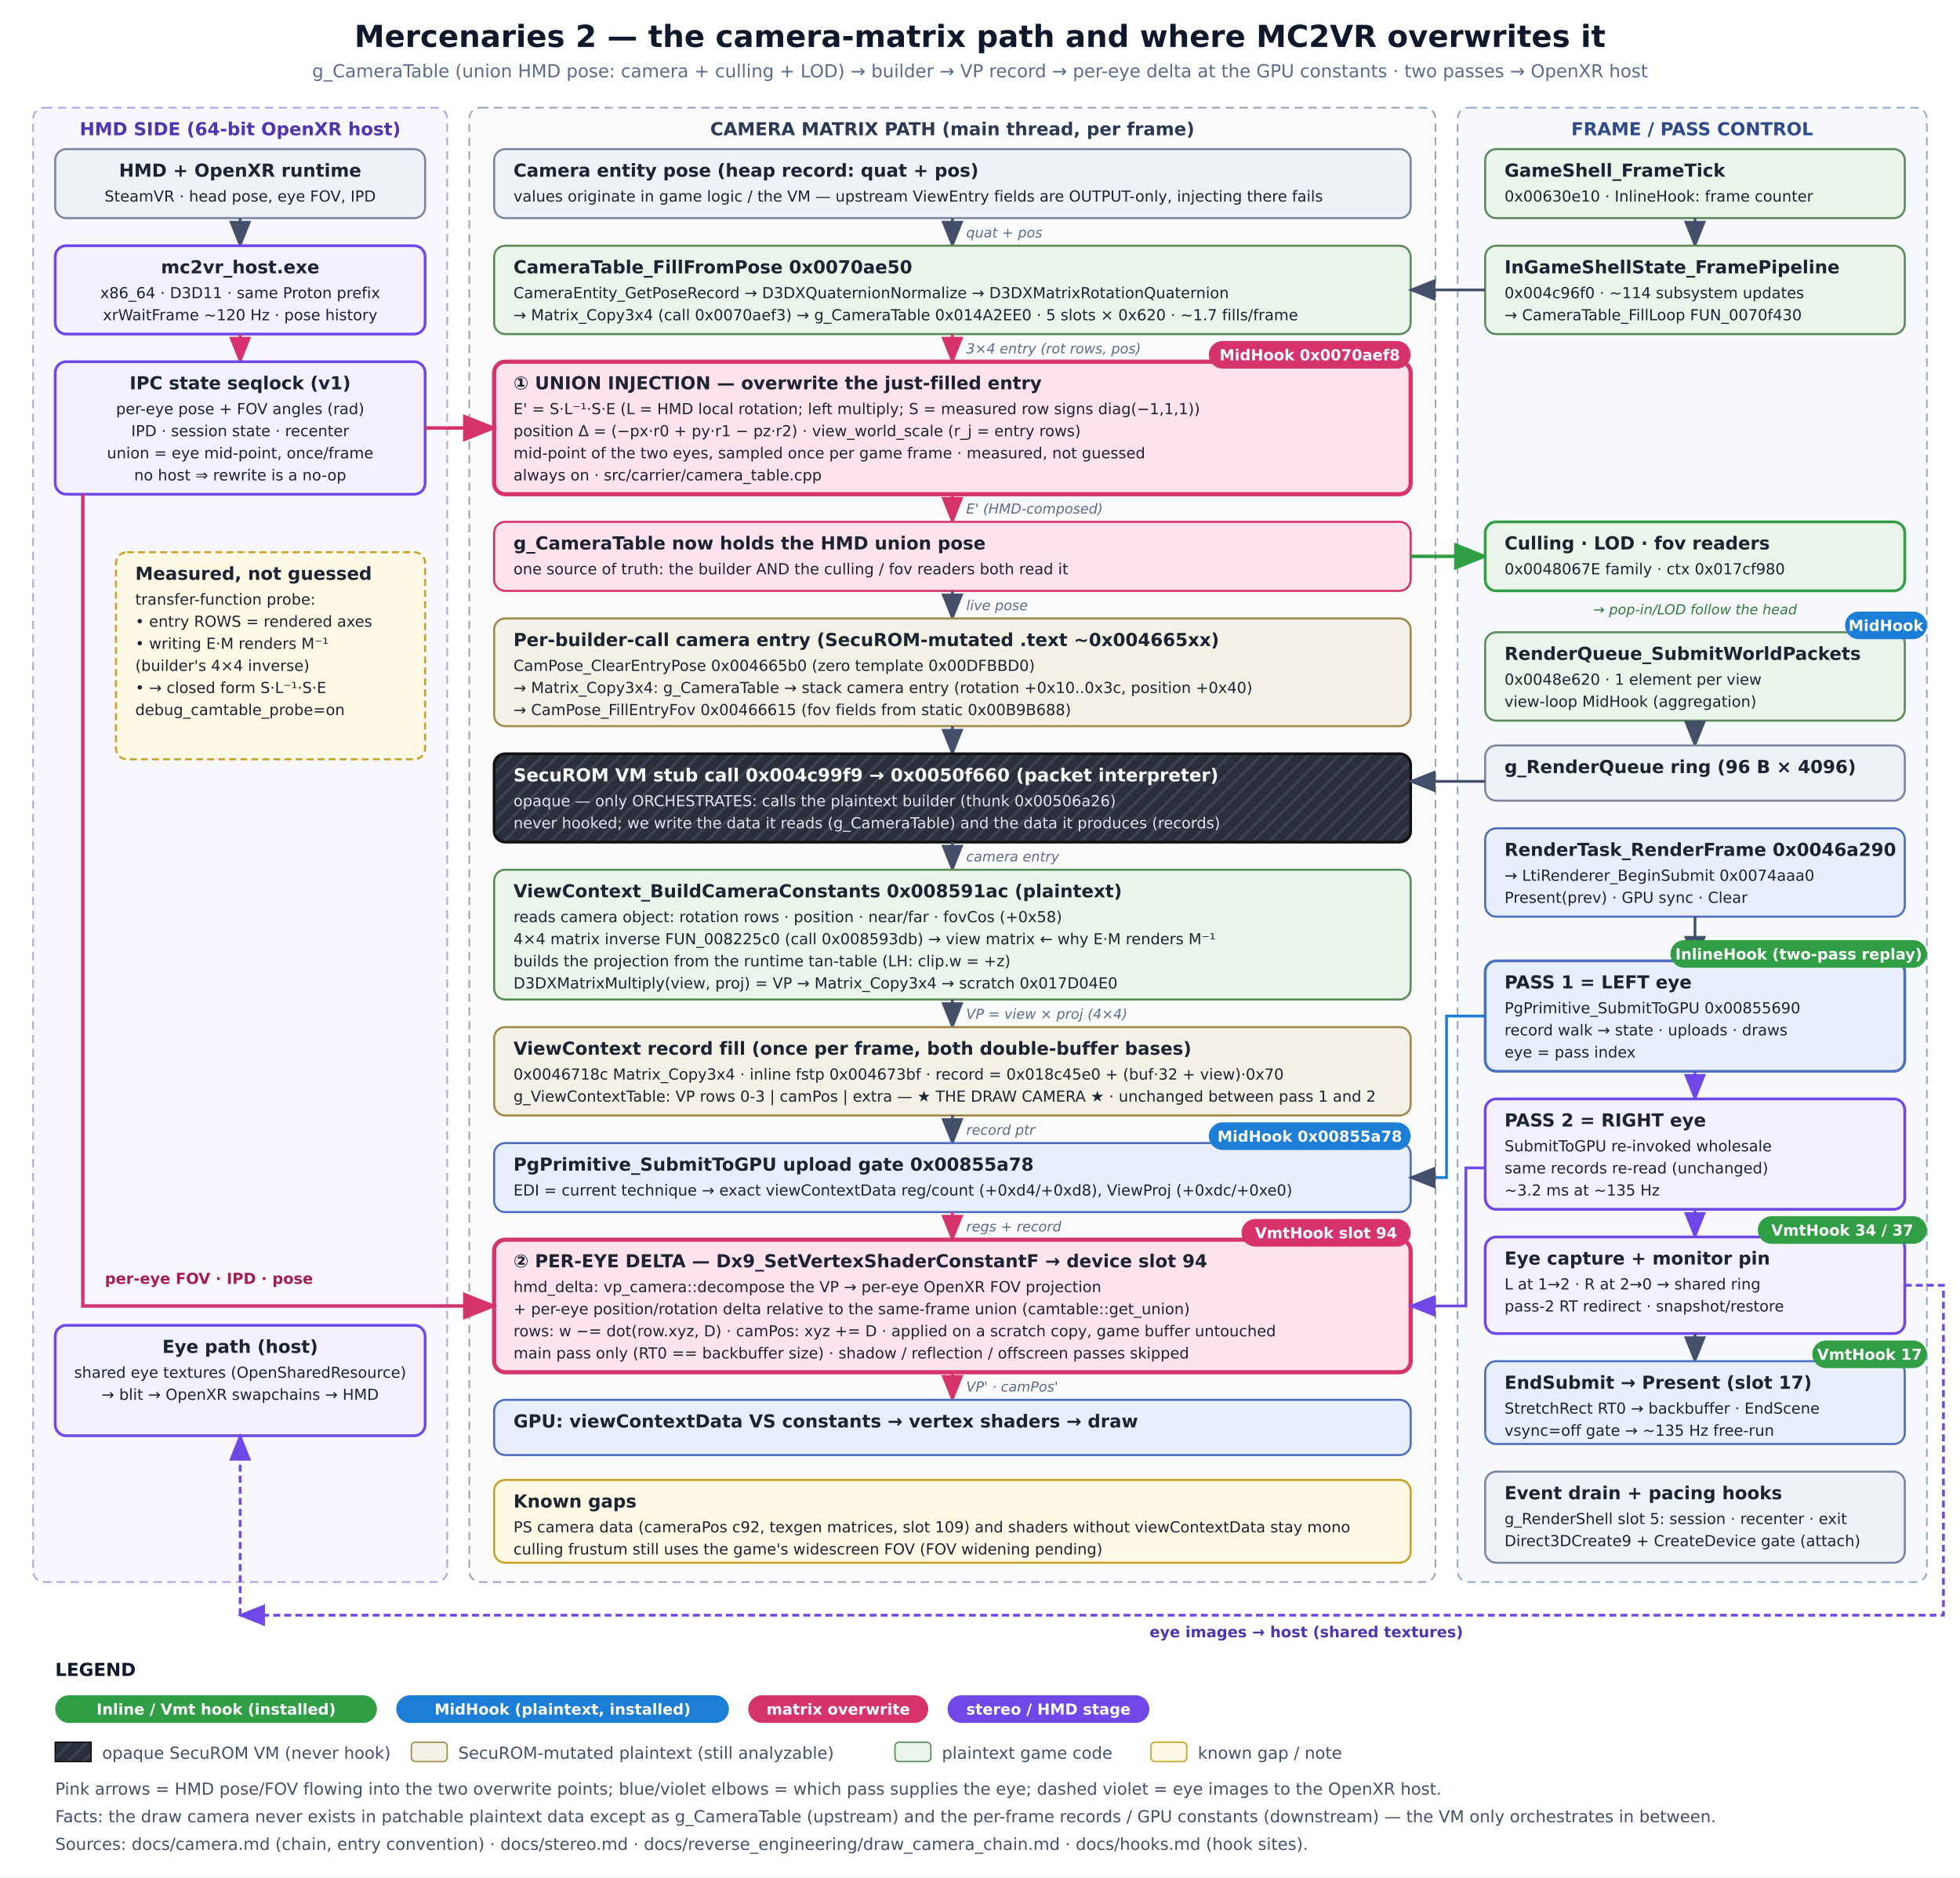
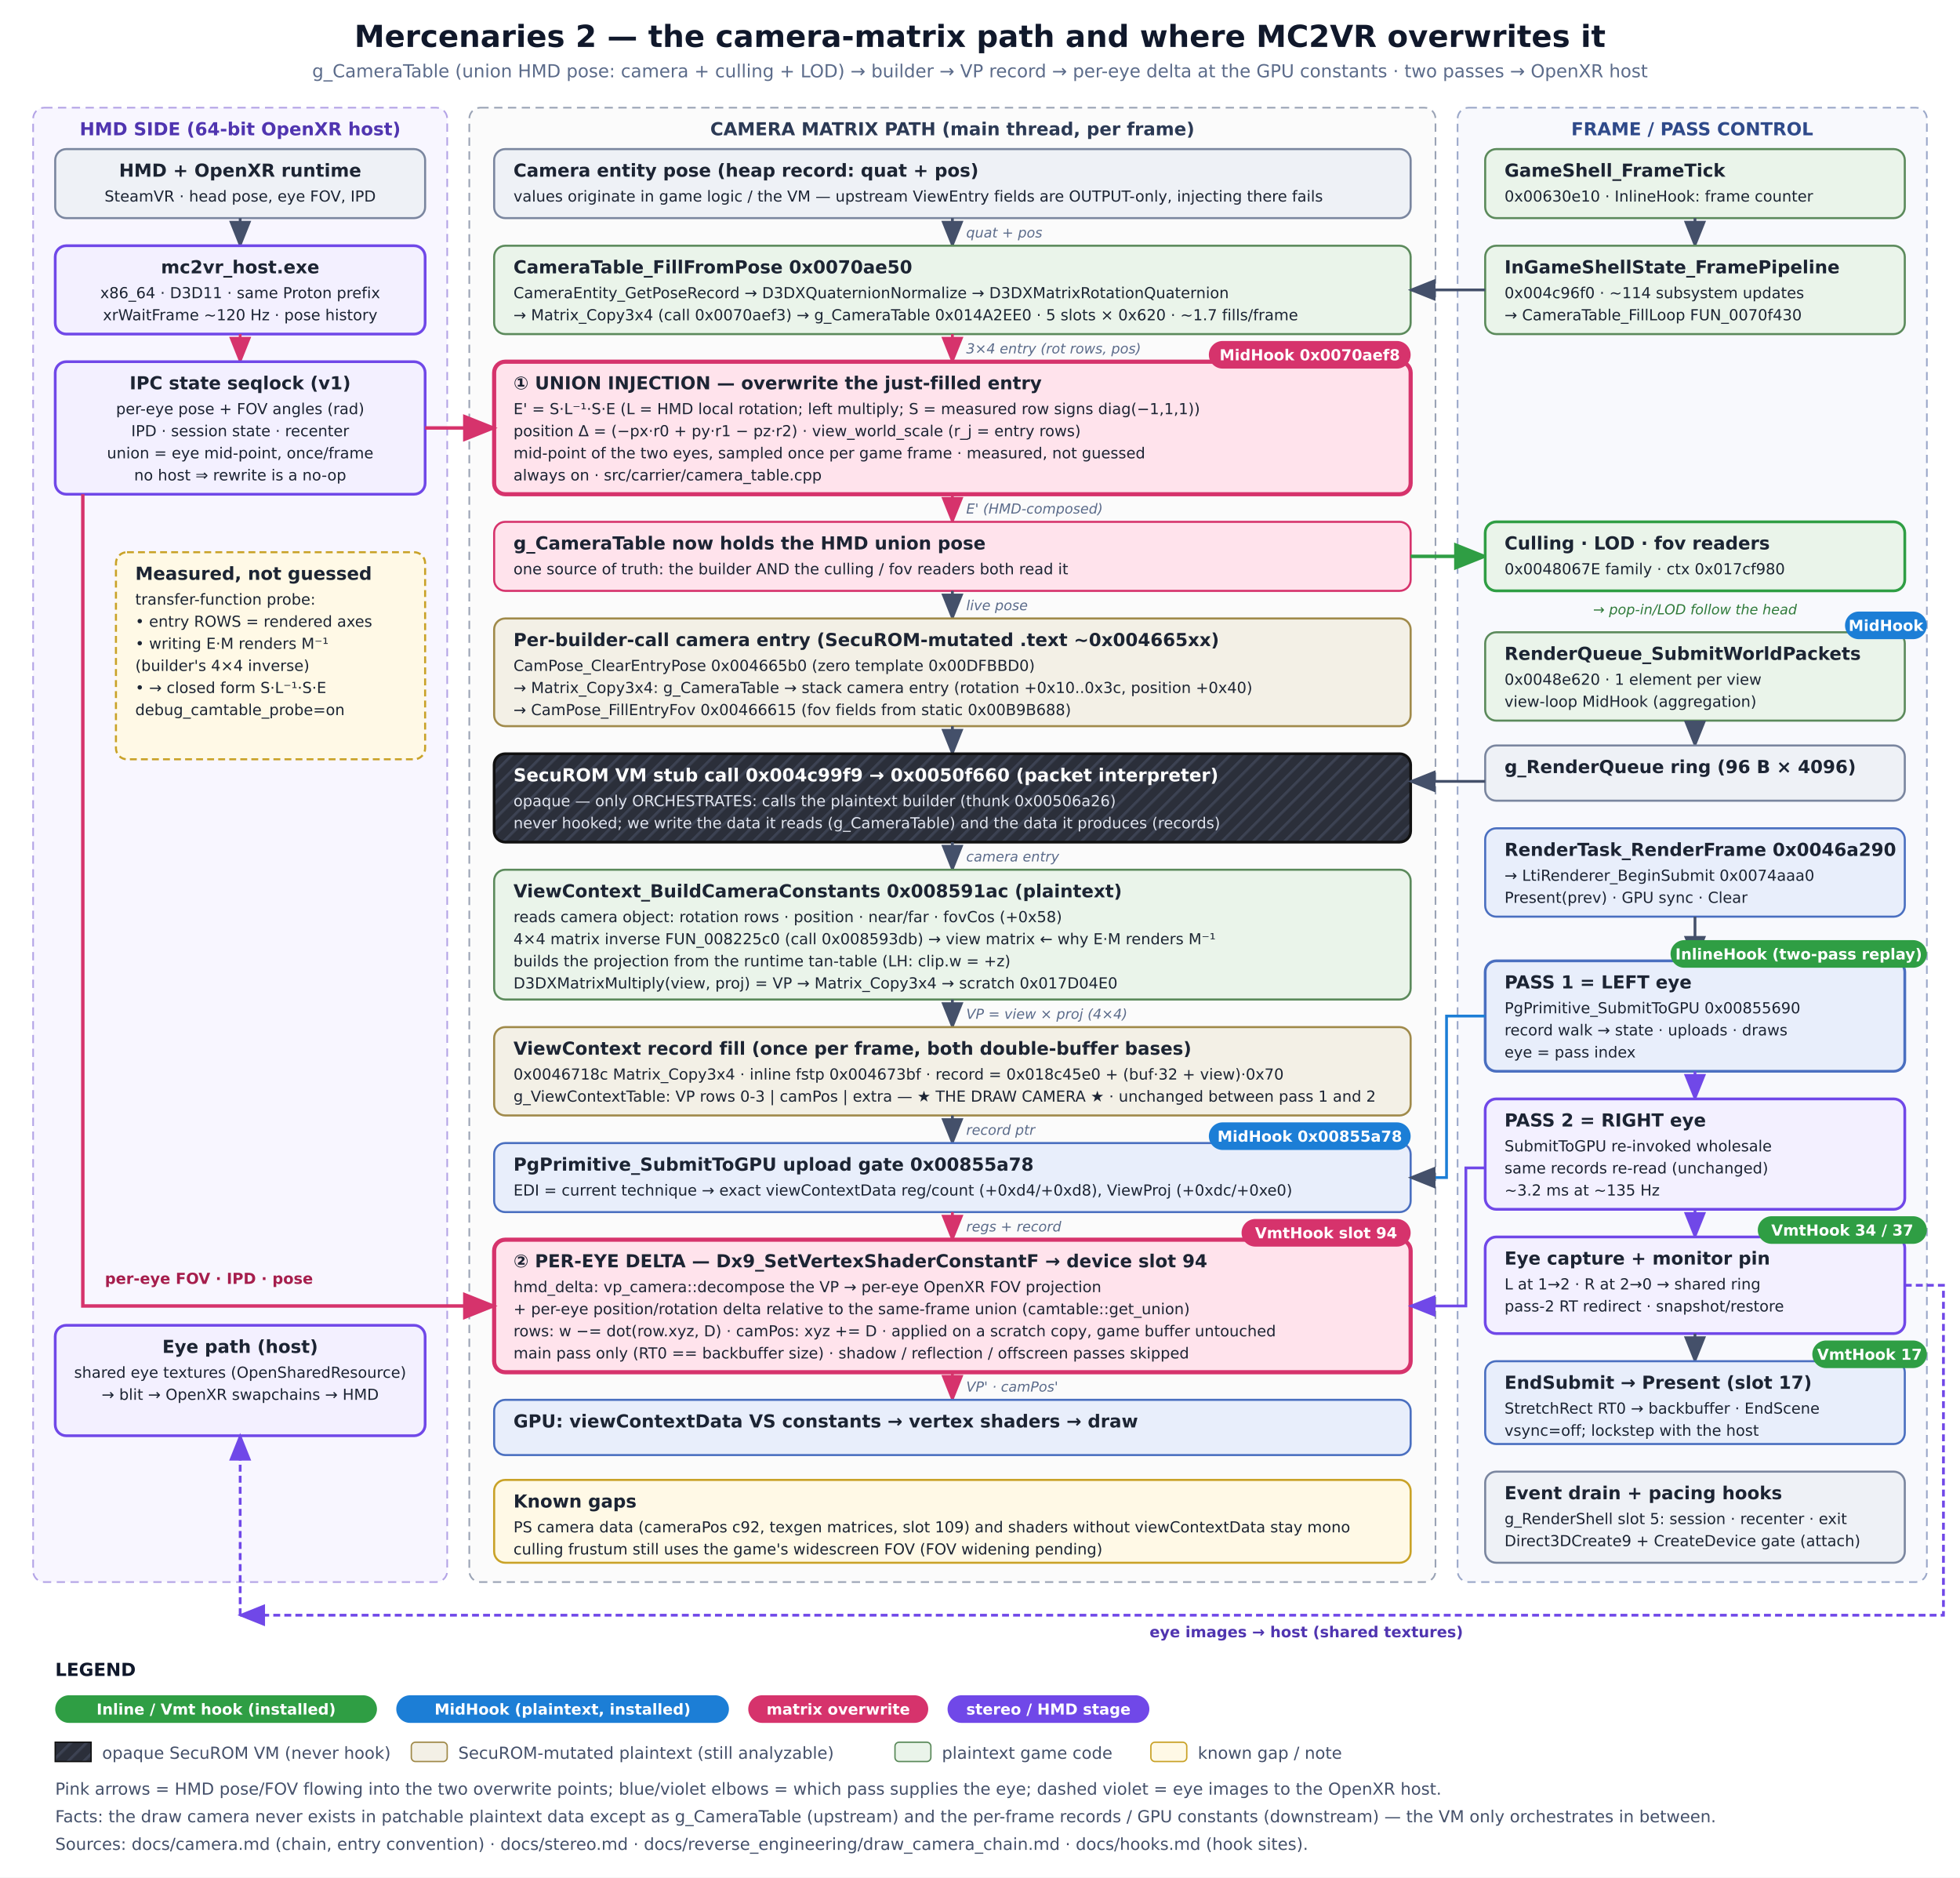
<svg xmlns="http://www.w3.org/2000/svg" width="1420" height="1360" viewBox="0 0 1420 1360" font-family="DejaVu Sans, Verdana, sans-serif">
  <defs>
    <marker id="a" markerWidth="10" markerHeight="8" refX="9" refY="4" orient="auto">
      <path d="M0,0 L10,4 L0,8 z" fill="#44506a" />
    </marker>
    <marker id="r" markerWidth="10" markerHeight="8" refX="9" refY="4" orient="auto">
      <path d="M0,0 L10,4 L0,8 z" fill="#d6336c" />
    </marker>
    <marker id="g" markerWidth="10" markerHeight="8" refX="9" refY="4" orient="auto">
      <path d="M0,0 L10,4 L0,8 z" fill="#2f9e44" />
    </marker>
    <marker id="v" markerWidth="10" markerHeight="8" refX="9" refY="4" orient="auto">
      <path d="M0,0 L10,4 L0,8 z" fill="#7048e8" />
    </marker>
    <pattern id="hatch" width="8" height="8" patternUnits="userSpaceOnUse" patternTransform="rotate(45)">
      <rect width="8" height="8" fill="#2b2f3a" />
      <line x1="0" y1="0" x2="0" y2="8" stroke="#3c4252" stroke-width="4" />
    </pattern>
  </defs>
  <rect width="1420" height="1360" fill="#ffffff" />
  <text x="710" y="34" text-anchor="middle" font-size="22" font-weight="bold" fill="#10182b">Mercenaries 2 — the camera-matrix path and where MC2VR overwrites it</text>
  <text x="710" y="56" text-anchor="middle" font-size="13" font-weight="normal" fill="#5b6b8a">g_CameraTable (union HMD pose: camera + culling + LOD) → builder → VP record → per-eye delta at the GPU constants · two passes → OpenXR host</text>
  <rect x="24" y="78" width="300" height="1068" rx="8" fill="#f8f6ff" stroke="#b3a3e6" stroke-width="1.2" stroke-dasharray="6 4" />
  <text x="174.0" y="98" text-anchor="middle" font-size="13" font-weight="bold" fill="#5035b0">HMD SIDE  (64-bit OpenXR host)</text>
  <rect x="340" y="78" width="700" height="1068" rx="8" fill="#fbfbfb" stroke="#9aa3b5" stroke-width="1.2" stroke-dasharray="6 4" />
  <text x="690.0" y="98" text-anchor="middle" font-size="13" font-weight="bold" fill="#2c3a55">CAMERA MATRIX PATH  (main thread, per frame)</text>
  <rect x="1056" y="78" width="340" height="1068" rx="8" fill="#f8f9fd" stroke="#9ba8c9" stroke-width="1.2" stroke-dasharray="6 4" />
  <text x="1226.0" y="98" text-anchor="middle" font-size="13" font-weight="bold" fill="#2f4a8a">FRAME / PASS CONTROL</text>
  <rect x="358" y="108" width="664" height="50" rx="8" fill="#eef1f6" stroke="#7a869f" stroke-width="1.5" />
  <text x="372" y="128" text-anchor="start" font-size="13" font-weight="bold" fill="#1c2433">Camera entity pose  (heap record: quat + pos)</text>
  <text x="372" y="146" text-anchor="start" font-size="11" font-weight="normal" fill="#1c2433">values originate in game logic / the VM — upstream ViewEntry fields are OUTPUT-only, injecting there fails</text>
  <polyline points="690.0,158 690.0,178" fill="none" stroke="#44506a" stroke-width="2" marker-end="url(#a)" />
  <text x="700.0" y="172" text-anchor="start" font-size="10" font-weight="normal" fill="#5b6b8a" font-style="italic">quat + pos</text>
  <rect x="358" y="178" width="664" height="64" rx="8" fill="#eaf4ea" stroke="#5b8a5b" stroke-width="1.5" />
  <text x="372" y="198" text-anchor="start" font-size="13" font-weight="bold" fill="#1c2433">CameraTable_FillFromPose   0x0070ae50</text>
  <text x="372" y="216" text-anchor="start" font-size="11" font-weight="normal" fill="#1c2433">CameraEntity_GetPoseRecord → D3DXQuaternionNormalize → D3DXMatrixRotationQuaternion</text>
  <text x="372" y="232" text-anchor="start" font-size="11" font-weight="normal" fill="#1c2433">→ Matrix_Copy3x4 (call 0x0070aef3) → g_CameraTable 0x014A2EE0 · 5 slots × 0x620 · ~1.7 fills/frame</text>
  <polyline points="690.0,242 690.0,262" fill="none" stroke="#d6336c" stroke-width="2" marker-end="url(#r)" />
  <text x="700.0" y="256" text-anchor="start" font-size="10" font-weight="normal" fill="#5b6b8a" font-style="italic">3×4 entry (rot rows, pos)</text>
  <rect x="358" y="262" width="664" height="96" rx="8" fill="#ffe3ec" stroke="#d6336c" stroke-width="3" />
  <text x="372" y="282" text-anchor="start" font-size="13" font-weight="bold" fill="#1c2433">① UNION INJECTION — overwrite the just-filled entry</text>
  <text x="372" y="300" text-anchor="start" font-size="11" font-weight="normal" fill="#1c2433">E' = S·L⁻¹·S·E   (L = HMD local rotation; left multiply; S = measured row signs diag(−1,1,1))</text>
  <text x="372" y="316" text-anchor="start" font-size="11" font-weight="normal" fill="#1c2433">position Δ = (−px·r0 + py·r1 − pz·r2) · view_world_scale   (r_j = entry rows)</text>
  <text x="372" y="332" text-anchor="start" font-size="11" font-weight="normal" fill="#1c2433">mid-point of the two eyes, sampled once per game frame · measured, not guessed</text>
  <text x="372" y="348" text-anchor="start" font-size="11" font-weight="normal" fill="#1c2433">always on · src/carrier/camera_table.cpp</text>
  <rect x="875.8" y="247" width="146.2" height="20" rx="10" fill="#d6336c" />
  <text x="948.9" y="261" text-anchor="middle" font-size="11" font-weight="bold" fill="#fff">MidHook 0x0070aef8</text>
  <polyline points="690.0,358 690.0,378" fill="none" stroke="#d6336c" stroke-width="2" marker-end="url(#r)" />
  <text x="700.0" y="372" text-anchor="start" font-size="10" font-weight="normal" fill="#5b6b8a" font-style="italic">E' (HMD-composed)</text>
  <rect x="358" y="378" width="664" height="50" rx="8" fill="#ffe3ec" stroke="#d6336c" stroke-width="1.5" />
  <text x="372" y="398" text-anchor="start" font-size="13" font-weight="bold" fill="#1c2433">g_CameraTable now holds the HMD union pose</text>
  <text x="372" y="416" text-anchor="start" font-size="11" font-weight="normal" fill="#1c2433">one source of truth: the builder AND the culling / fov readers both read it</text>
  <polyline points="1022,403 1076,403" fill="none" stroke="#2f9e44" stroke-width="2.5" marker-end="url(#g)" />
  <polyline points="690.0,428 690.0,448" fill="none" stroke="#44506a" stroke-width="2" marker-end="url(#a)" />
  <text x="700.0" y="442" text-anchor="start" font-size="10" font-weight="normal" fill="#5b6b8a" font-style="italic">live pose</text>
  <rect x="358" y="448" width="664" height="78" rx="8" fill="#f3f0e6" stroke="#a08a4a" stroke-width="1.5" />
  <text x="372" y="468" text-anchor="start" font-size="13" font-weight="bold" fill="#1c2433">Per-builder-call camera entry   (SecuROM-mutated .text ~0x004665xx)</text>
  <text x="372" y="486" text-anchor="start" font-size="11" font-weight="normal" fill="#1c2433">CamPose_ClearEntryPose 0x004665b0 (zero template 0x00DFBBD0)</text>
  <text x="372" y="502" text-anchor="start" font-size="11" font-weight="normal" fill="#1c2433">→ Matrix_Copy3x4: g_CameraTable → stack camera entry (rotation +0x10..0x3c, position +0x40)</text>
  <text x="372" y="518" text-anchor="start" font-size="11" font-weight="normal" fill="#1c2433">→ CamPose_FillEntryFov 0x00466615 (fov fields from static 0x00B9B688)</text>
  <polyline points="690.0,526 690.0,546" fill="none" stroke="#44506a" stroke-width="2" marker-end="url(#a)" />
  <rect x="358" y="546" width="664" height="64" rx="8" fill="url(#hatch)" stroke="#111" stroke-width="2" />
  <text x="372" y="566" text-anchor="start" font-size="13" font-weight="bold" fill="#fff">SecuROM VM stub  call 0x004c99f9 → 0x0050f660  (packet interpreter)</text>
  <text x="372" y="584" text-anchor="start" font-size="11" font-weight="normal" fill="#e0e4ee">opaque — only ORCHESTRATES: calls the plaintext builder (thunk 0x00506a26)</text>
  <text x="372" y="600" text-anchor="start" font-size="11" font-weight="normal" fill="#e0e4ee">never hooked; we write the data it reads (g_CameraTable) and the data it produces (records)</text>
  <polyline points="690.0,610 690.0,630" fill="none" stroke="#44506a" stroke-width="2" marker-end="url(#a)" />
  <text x="700.0" y="624" text-anchor="start" font-size="10" font-weight="normal" fill="#5b6b8a" font-style="italic">camera entry</text>
  <rect x="358" y="630" width="664" height="94" rx="8" fill="#eaf4ea" stroke="#5b8a5b" stroke-width="1.5" />
  <text x="372" y="650" text-anchor="start" font-size="13" font-weight="bold" fill="#1c2433">ViewContext_BuildCameraConstants   0x008591ac   (plaintext)</text>
  <text x="372" y="668" text-anchor="start" font-size="11" font-weight="normal" fill="#1c2433">reads camera object: rotation rows · position · near/far · fovCos (+0x58)</text>
  <text x="372" y="684" text-anchor="start" font-size="11" font-weight="normal" fill="#1c2433">4×4 matrix inverse FUN_008225c0 (call 0x008593db) → view matrix  ← why E·M renders M⁻¹</text>
  <text x="372" y="700" text-anchor="start" font-size="11" font-weight="normal" fill="#1c2433">builds the projection from the runtime tan-table (LH: clip.w = +z)</text>
  <text x="372" y="716" text-anchor="start" font-size="11" font-weight="normal" fill="#1c2433">D3DXMatrixMultiply(view, proj) = VP → Matrix_Copy3x4 → scratch 0x017D04E0</text>
  <polyline points="690.0,724 690.0,744" fill="none" stroke="#44506a" stroke-width="2" marker-end="url(#a)" />
  <text x="700.0" y="738" text-anchor="start" font-size="10" font-weight="normal" fill="#5b6b8a" font-style="italic">VP = view × proj (4×4)</text>
  <rect x="358" y="744" width="664" height="64" rx="8" fill="#f3f0e6" stroke="#a08a4a" stroke-width="1.5" />
  <text x="372" y="764" text-anchor="start" font-size="13" font-weight="bold" fill="#1c2433">ViewContext record fill   (once per frame, both double-buffer bases)</text>
  <text x="372" y="782" text-anchor="start" font-size="11" font-weight="normal" fill="#1c2433">0x0046718c Matrix_Copy3x4 · inline fstp 0x004673bf · record = 0x018c45e0 + (buf·32 + view)·0x70</text>
  <text x="372" y="798" text-anchor="start" font-size="11" font-weight="normal" fill="#1c2433">g_ViewContextTable: VP rows 0-3 | camPos | extra — ★ THE DRAW CAMERA ★ · unchanged between pass 1 and 2</text>
  <polyline points="690.0,808 690.0,828" fill="none" stroke="#44506a" stroke-width="2" marker-end="url(#a)" />
  <text x="700.0" y="822" text-anchor="start" font-size="10" font-weight="normal" fill="#5b6b8a" font-style="italic">record ptr</text>
  <rect x="358" y="828" width="664" height="50" rx="8" fill="#e8eefb" stroke="#4a6fc0" stroke-width="1.5" />
  <text x="372" y="848" text-anchor="start" font-size="13" font-weight="bold" fill="#1c2433">PgPrimitive_SubmitToGPU upload gate   0x00855a78</text>
  <text x="372" y="866" text-anchor="start" font-size="11" font-weight="normal" fill="#1c2433">EDI = current technique → exact viewContextData reg/count (+0xd4/+0xd8), ViewProj (+0xdc/+0xe0)</text>
  <rect x="875.8" y="813" width="146.2" height="20" rx="10" fill="#1c7ed6" />
  <text x="948.9" y="827" text-anchor="middle" font-size="11" font-weight="bold" fill="#fff">MidHook 0x00855a78</text>
  <polyline points="690.0,878 690.0,898" fill="none" stroke="#d6336c" stroke-width="2" marker-end="url(#r)" />
  <text x="700.0" y="892" text-anchor="start" font-size="10" font-weight="normal" fill="#5b6b8a" font-style="italic">regs + record</text>
  <rect x="358" y="898" width="664" height="96" rx="8" fill="#ffe3ec" stroke="#d6336c" stroke-width="3" />
  <text x="372" y="918" text-anchor="start" font-size="13" font-weight="bold" fill="#1c2433">② PER-EYE DELTA — Dx9_SetVertexShaderConstantF → device slot 94</text>
  <text x="372" y="936" text-anchor="start" font-size="11" font-weight="normal" fill="#1c2433">hmd_delta: vp_camera::decompose the VP → per-eye OpenXR FOV projection</text>
  <text x="372" y="952" text-anchor="start" font-size="11" font-weight="normal" fill="#1c2433">+ per-eye position/rotation delta relative to the same-frame union (camtable::get_union)</text>
  <text x="372" y="968" text-anchor="start" font-size="11" font-weight="normal" fill="#1c2433">rows: w −= dot(row.xyz, D) · camPos: xyz += D · applied on a scratch copy, game buffer untouched</text>
  <text x="372" y="984" text-anchor="start" font-size="11" font-weight="normal" fill="#1c2433">main pass only (RT0 == backbuffer size) · shadow / reflection / offscreen passes skipped</text>
  <rect x="899.5" y="883" width="122.5" height="20" rx="10" fill="#d6336c" />
  <text x="960.75" y="897" text-anchor="middle" font-size="11" font-weight="bold" fill="#fff">VmtHook slot 94</text>
  <polyline points="690.0,994 690.0,1014" fill="none" stroke="#d6336c" stroke-width="2" marker-end="url(#r)" />
  <text x="700.0" y="1008" text-anchor="start" font-size="10" font-weight="normal" fill="#5b6b8a" font-style="italic">VP' · camPos'</text>
  <rect x="358" y="1014" width="664" height="40" rx="8" fill="#e8eefb" stroke="#4a6fc0" stroke-width="1.5" />
  <text x="372" y="1034" text-anchor="start" font-size="13" font-weight="bold" fill="#1c2433">GPU: viewContextData VS constants → vertex shaders → draw</text>
  <rect x="358" y="1072" width="664" height="60" rx="8" fill="#fff9e6" stroke="#c9a227" stroke-width="1.5" />
  <text x="372" y="1092" text-anchor="start" font-size="13" font-weight="bold" fill="#1c2433">Known gaps</text>
  <text x="372" y="1110" text-anchor="start" font-size="11" font-weight="normal" fill="#1c2433">PS camera data (cameraPos c92, texgen matrices, slot 109) and shaders without viewContextData stay mono</text>
  <text x="372" y="1126" text-anchor="start" font-size="11" font-weight="normal" fill="#1c2433">culling frustum still uses the game's widescreen FOV (FOV widening pending)</text>
  <rect x="40" y="108" width="268" height="50" rx="8" fill="#eef1f6" stroke="#7a869f" stroke-width="1.5" />
  <text x="174.0" y="128" text-anchor="middle" font-size="13" font-weight="bold" fill="#1c2433">HMD + OpenXR runtime</text>
  <text x="174.0" y="146" text-anchor="middle" font-size="11" font-weight="normal" fill="#1c2433">SteamVR · head pose, eye FOV, IPD</text>
  <polyline points="174.0,158 174.0,178" fill="none" stroke="#44506a" stroke-width="2" marker-end="url(#a)" />
  <rect x="40" y="178" width="268" height="64" rx="8" fill="#f3f0ff" stroke="#7048e8" stroke-width="2" />
  <text x="174.0" y="198" text-anchor="middle" font-size="13" font-weight="bold" fill="#1c2433">mc2vr_host.exe</text>
  <text x="174.0" y="216" text-anchor="middle" font-size="11" font-weight="normal" fill="#1c2433">x86_64 · D3D11 · same Proton prefix</text>
  <text x="174.0" y="232" text-anchor="middle" font-size="11" font-weight="normal" fill="#1c2433">xrWaitFrame ~120 Hz · pose history</text>
  <polyline points="174.0,242 174.0,262" fill="none" stroke="#d6336c" stroke-width="2" marker-end="url(#r)" />
  <rect x="40" y="262" width="268" height="96" rx="8" fill="#f3f0ff" stroke="#7048e8" stroke-width="2" />
  <text x="174.0" y="282" text-anchor="middle" font-size="13" font-weight="bold" fill="#1c2433">IPC state seqlock (v1)</text>
  <text x="174.0" y="300" text-anchor="middle" font-size="11" font-weight="normal" fill="#1c2433">per-eye pose + FOV angles (rad)</text>
  <text x="174.0" y="316" text-anchor="middle" font-size="11" font-weight="normal" fill="#1c2433">IPD · session state · recenter</text>
  <text x="174.0" y="332" text-anchor="middle" font-size="11" font-weight="normal" fill="#1c2433">union = eye mid-point, once/frame</text>
  <text x="174.0" y="348" text-anchor="middle" font-size="11" font-weight="normal" fill="#1c2433">no host ⇒ rewrite is a no-op</text>
  <polyline points="308,310 358,310" fill="none" stroke="#d6336c" stroke-width="2.5" marker-end="url(#r)" />
  <polyline points="60,358 60,946 358,946" fill="none" stroke="#d6336c" stroke-width="2.5" marker-end="url(#r)" />
  <text x="76" y="930" text-anchor="start" font-size="11" font-weight="bold" fill="#a61e4d">per-eye FOV · IPD · pose</text>
  <rect x="84" y="400" width="224" height="150" rx="8" fill="#fff9e6" stroke="#c9a227" stroke-width="1.5" stroke-dasharray="5 3" />
  <text x="98" y="420" text-anchor="start" font-size="13" font-weight="bold" fill="#1c2433">Measured, not guessed</text>
  <text x="98" y="438" text-anchor="start" font-size="11" font-weight="normal" fill="#1c2433">transfer-function probe:</text>
  <text x="98" y="454" text-anchor="start" font-size="11" font-weight="normal" fill="#1c2433">• entry ROWS = rendered axes</text>
  <text x="98" y="470" text-anchor="start" font-size="11" font-weight="normal" fill="#1c2433">• writing E·M renders M⁻¹</text>
  <text x="98" y="486" text-anchor="start" font-size="11" font-weight="normal" fill="#1c2433">  (builder's 4×4 inverse)</text>
  <text x="98" y="502" text-anchor="start" font-size="11" font-weight="normal" fill="#1c2433">• → closed form S·L⁻¹·S·E</text>
  <text x="98" y="518" text-anchor="start" font-size="11" font-weight="normal" fill="#1c2433">debug_camtable_probe=on</text>
  <rect x="40" y="960" width="268" height="80" rx="8" fill="#f3f0ff" stroke="#7048e8" stroke-width="2" />
  <text x="174.0" y="980" text-anchor="middle" font-size="13" font-weight="bold" fill="#1c2433">Eye path (host)</text>
  <text x="174.0" y="998" text-anchor="middle" font-size="11" font-weight="normal" fill="#1c2433">shared eye textures (OpenSharedResource)</text>
  <text x="174.0" y="1014" text-anchor="middle" font-size="11" font-weight="normal" fill="#1c2433">→ blit → OpenXR swapchains → HMD</text>
  <polyline points="174.0,1170 174.0,1040" fill="none" stroke="#7048e8" stroke-width="2" stroke-dasharray="5 3" marker-end="url(#v)" />
  <rect x="1076" y="108" width="304" height="50" rx="8" fill="#eaf4ea" stroke="#5b8a5b" stroke-width="1.5" />
  <text x="1090" y="128" text-anchor="start" font-size="13" font-weight="bold" fill="#1c2433">GameShell_FrameTick</text>
  <text x="1090" y="146" text-anchor="start" font-size="11" font-weight="normal" fill="#1c2433">0x00630e10 · InlineHook: frame counter</text>
  <polyline points="1228.0,158 1228.0,178" fill="none" stroke="#44506a" stroke-width="2" marker-end="url(#a)" />
  <rect x="1076" y="178" width="304" height="64" rx="8" fill="#eaf4ea" stroke="#5b8a5b" stroke-width="1.5" />
  <text x="1090" y="198" text-anchor="start" font-size="13" font-weight="bold" fill="#1c2433">InGameShellState_FramePipeline</text>
  <text x="1090" y="216" text-anchor="start" font-size="11" font-weight="normal" fill="#1c2433">0x004c96f0 · ~114 subsystem updates</text>
  <text x="1090" y="232" text-anchor="start" font-size="11" font-weight="normal" fill="#1c2433">→ CameraTable_FillLoop FUN_0070f430</text>
  <polyline points="1076,210 1022,210" fill="none" stroke="#44506a" stroke-width="2" marker-end="url(#a)" />
  <rect x="1076" y="378" width="304" height="50" rx="8" fill="#eaf4ea" stroke="#2f9e44" stroke-width="2" />
  <text x="1090" y="398" text-anchor="start" font-size="13" font-weight="bold" fill="#1c2433">Culling · LOD · fov readers</text>
  <text x="1090" y="416" text-anchor="start" font-size="11" font-weight="normal" fill="#1c2433">0x0048067E family · ctx 0x017cf980</text>
  <text x="1228.0" y="445" text-anchor="middle" font-size="10" font-weight="normal" fill="#2f7a3a" font-style="italic">→ pop-in/LOD follow the head</text>
  <rect x="1076" y="458" width="304" height="64" rx="8" fill="#eaf4ea" stroke="#5b8a5b" stroke-width="1.5" />
  <text x="1090" y="478" text-anchor="start" font-size="13" font-weight="bold" fill="#1c2433">RenderQueue_SubmitWorldPackets</text>
  <text x="1090" y="496" text-anchor="start" font-size="11" font-weight="normal" fill="#1c2433">0x0048e620 · 1 element per view</text>
  <text x="1090" y="512" text-anchor="start" font-size="11" font-weight="normal" fill="#1c2433">view-loop MidHook (aggregation)</text>
  <rect x="1336.7" y="443" width="59.3" height="20" rx="10" fill="#1c7ed6" />
  <text x="1366.35" y="457" text-anchor="middle" font-size="11" font-weight="bold" fill="#fff">MidHook</text>
  <polyline points="1228.0,522 1228.0,540" fill="none" stroke="#44506a" stroke-width="2" marker-end="url(#a)" />
  <rect x="1076" y="540" width="304" height="40" rx="8" fill="#eef1f6" stroke="#7a869f" stroke-width="1.5" />
  <text x="1090" y="560" text-anchor="start" font-size="13" font-weight="bold" fill="#1c2433">g_RenderQueue ring (96 B × 4096)</text>
  <polyline points="1076,566 1022,566" fill="none" stroke="#44506a" stroke-width="2" marker-end="url(#a)" />
  <rect x="1076" y="600" width="304" height="64" rx="8" fill="#e8eefb" stroke="#4a6fc0" stroke-width="1.5" />
  <text x="1090" y="620" text-anchor="start" font-size="13" font-weight="bold" fill="#1c2433">RenderTask_RenderFrame 0x0046a290</text>
  <text x="1090" y="638" text-anchor="start" font-size="11" font-weight="normal" fill="#1c2433">→ LtiRenderer_BeginSubmit 0x0074aaa0</text>
  <text x="1090" y="654" text-anchor="start" font-size="11" font-weight="normal" fill="#1c2433">Present(prev) · GPU sync · Clear</text>
  <polyline points="1228.0,664 1228.0,696" fill="none" stroke="#44506a" stroke-width="2" marker-end="url(#a)" />
  <rect x="1076" y="696" width="304" height="80" rx="8" fill="#e8eefb" stroke="#4a6fc0" stroke-width="2" />
  <text x="1090" y="716" text-anchor="start" font-size="13" font-weight="bold" fill="#1c2433">PASS 1 = LEFT eye</text>
  <text x="1090" y="734" text-anchor="start" font-size="11" font-weight="normal" fill="#1c2433">PgPrimitive_SubmitToGPU 0x00855690</text>
  <text x="1090" y="750" text-anchor="start" font-size="11" font-weight="normal" fill="#1c2433">record walk → state · uploads · draws</text>
  <text x="1090" y="766" text-anchor="start" font-size="11" font-weight="normal" fill="#1c2433">eye = pass index</text>
  <rect x="1210.3" y="681" width="185.7" height="20" rx="10" fill="#2f9e44" />
  <text x="1303.15" y="695" text-anchor="middle" font-size="11" font-weight="bold" fill="#fff">InlineHook (two-pass replay)</text>
  <polyline points="1076,736 1048,736 1048,853 1022,853" fill="none" stroke="#1c7ed6" stroke-width="2" marker-end="url(#a)" />
  <polyline points="1228.0,776 1228.0,796" fill="none" stroke="#7048e8" stroke-width="2" marker-end="url(#v)" />
  <rect x="1076" y="796" width="304" height="80" rx="8" fill="#f3f0ff" stroke="#7048e8" stroke-width="2" />
  <text x="1090" y="816" text-anchor="start" font-size="13" font-weight="bold" fill="#1c2433">PASS 2 = RIGHT eye</text>
  <text x="1090" y="834" text-anchor="start" font-size="11" font-weight="normal" fill="#1c2433">SubmitToGPU re-invoked wholesale</text>
  <text x="1090" y="850" text-anchor="start" font-size="11" font-weight="normal" fill="#1c2433">same records re-read (unchanged)</text>
  <text x="1090" y="866" text-anchor="start" font-size="11" font-weight="normal" fill="#1c2433">~3.2 ms at ~135 Hz</text>
  <polyline points="1076,846 1062,846 1062,946 1022,946" fill="none" stroke="#7048e8" stroke-width="2" marker-end="url(#v)" />
  <text x="1046" y="1000" text-anchor="start" font-size="10" font-weight="normal" fill="#1c2433" />
  <polyline points="1228.0,876 1228.0,896" fill="none" stroke="#7048e8" stroke-width="2" marker-end="url(#v)" />
  <rect x="1076" y="896" width="304" height="70" rx="8" fill="#f3f0ff" stroke="#7048e8" stroke-width="2" />
  <text x="1090" y="916" text-anchor="start" font-size="13" font-weight="bold" fill="#1c2433">Eye capture + monitor pin</text>
  <text x="1090" y="934" text-anchor="start" font-size="11" font-weight="normal" fill="#1c2433">L at 1→2 · R at 2→0 → shared ring</text>
  <text x="1090" y="950" text-anchor="start" font-size="11" font-weight="normal" fill="#1c2433">pass-2 RT redirect · snapshot/restore</text>
  <rect x="1273.5" y="881" width="122.5" height="20" rx="10" fill="#2f9e44" />
  <text x="1334.75" y="895" text-anchor="middle" font-size="11" font-weight="bold" fill="#fff">VmtHook 34 / 37</text>
  <polyline points="1228.0,966 1228.0,986" fill="none" stroke="#44506a" stroke-width="2" marker-end="url(#a)" />
  <rect x="1076" y="986" width="304" height="60" rx="8" fill="#e8eefb" stroke="#4a6fc0" stroke-width="1.5" />
  <text x="1090" y="1006" text-anchor="start" font-size="13" font-weight="bold" fill="#1c2433">EndSubmit → Present (slot 17)</text>
  <text x="1090" y="1024" text-anchor="start" font-size="11" font-weight="normal" fill="#1c2433">StretchRect RT0 → backbuffer · EndScene</text>
-   <text x="1090" y="1040" text-anchor="start" font-size="11" font-weight="normal" fill="#1c2433">vsync=off gate → ~135 Hz free-run</text>
+   <text x="1090" y="1040" text-anchor="start" font-size="11" font-weight="normal" fill="#1c2433">vsync=off; lockstep with the host</text>
  <rect x="1313.0" y="971" width="83.0" height="20" rx="10" fill="#2f9e44" />
  <text x="1354.5" y="985" text-anchor="middle" font-size="11" font-weight="bold" fill="#fff">VmtHook 17</text>
  <rect x="1076" y="1066" width="304" height="66" rx="8" fill="#eef1f6" stroke="#7a869f" stroke-width="1.5" />
  <text x="1090" y="1086" text-anchor="start" font-size="13" font-weight="bold" fill="#1c2433">Event drain + pacing hooks</text>
  <text x="1090" y="1104" text-anchor="start" font-size="11" font-weight="normal" fill="#1c2433">g_RenderShell slot 5: session · recenter · exit</text>
  <text x="1090" y="1120" text-anchor="start" font-size="11" font-weight="normal" fill="#1c2433">Direct3DCreate9 + CreateDevice gate (attach)</text>
  <polyline points="1380,931 1408,931 1408,1170 174.0,1170" fill="none" stroke="#7048e8" stroke-width="2" stroke-dasharray="5 3" marker-end="url(#v)" />
  <text x="1060" y="1186" text-anchor="end" font-size="11" font-weight="bold" fill="#5035b0">eye images → host (shared textures)</text>
  <text x="40" y="1214" text-anchor="start" font-size="13" font-weight="bold" fill="#10182b">LEGEND</text>
  <rect x="40" y="1228" width="233.1" height="20" rx="10" fill="#2f9e44" />
  <text x="156.6" y="1242" text-anchor="middle" font-size="11" font-weight="bold" fill="#fff">Inline / Vmt hook (installed)</text>
  <rect x="287.1" y="1228" width="241.0" height="20" rx="10" fill="#1c7ed6" />
  <text x="407.6" y="1242" text-anchor="middle" font-size="11" font-weight="bold" fill="#fff">MidHook (plaintext, installed)</text>
  <rect x="542.1" y="1228" width="130.4" height="20" rx="10" fill="#d6336c" />
  <text x="607.3" y="1242" text-anchor="middle" font-size="11" font-weight="bold" fill="#fff">matrix overwrite</text>
  <rect x="686.5" y="1228" width="146.2" height="20" rx="10" fill="#7048e8" />
  <text x="759.6" y="1242" text-anchor="middle" font-size="11" font-weight="bold" fill="#fff">stereo / HMD stage</text>
  <rect x="40" y="1262" width="26" height="14" fill="url(#hatch)" stroke="#111" />
  <text x="74" y="1274" text-anchor="start" font-size="12" font-weight="normal" fill="#44506a">opaque SecuROM VM (never hook)</text>
  <rect x="298.0" y="1262" width="26" height="14" rx="3" fill="#f3f0e6" stroke="#a08a4a" />
  <text x="332.0" y="1274" text-anchor="start" font-size="12" font-weight="normal" fill="#44506a">SecuROM-mutated plaintext (still analyzable)</text>
  <rect x="648.4" y="1262" width="26" height="14" rx="3" fill="#eaf4ea" stroke="#5b8a5b" />
  <text x="682.4" y="1274" text-anchor="start" font-size="12" font-weight="normal" fill="#44506a">plaintext game code</text>
  <rect x="833.8" y="1262" width="26" height="14" rx="3" fill="#fff9e6" stroke="#c9a227" />
  <text x="867.8" y="1274" text-anchor="start" font-size="12" font-weight="normal" fill="#44506a">known gap / note</text>
  <text x="40" y="1300" text-anchor="start" font-size="12" font-weight="normal" fill="#44506a">Pink arrows = HMD pose/FOV flowing into the two overwrite points; blue/violet elbows = which pass supplies the eye; dashed violet = eye images to the OpenXR host.</text>
  <text x="40" y="1320" text-anchor="start" font-size="12" font-weight="normal" fill="#44506a">Facts: the draw camera never exists in patchable plaintext data except as g_CameraTable (upstream) and the per-frame records / GPU constants (downstream) — the VM only orchestrates in between.</text>
  <text x="40" y="1340" text-anchor="start" font-size="12" font-weight="normal" fill="#44506a">Sources: docs/camera.md (chain, entry convention) · docs/stereo.md · docs/reverse_engineering/draw_camera_chain.md · docs/hooks.md (hook sites).</text>
</svg>
